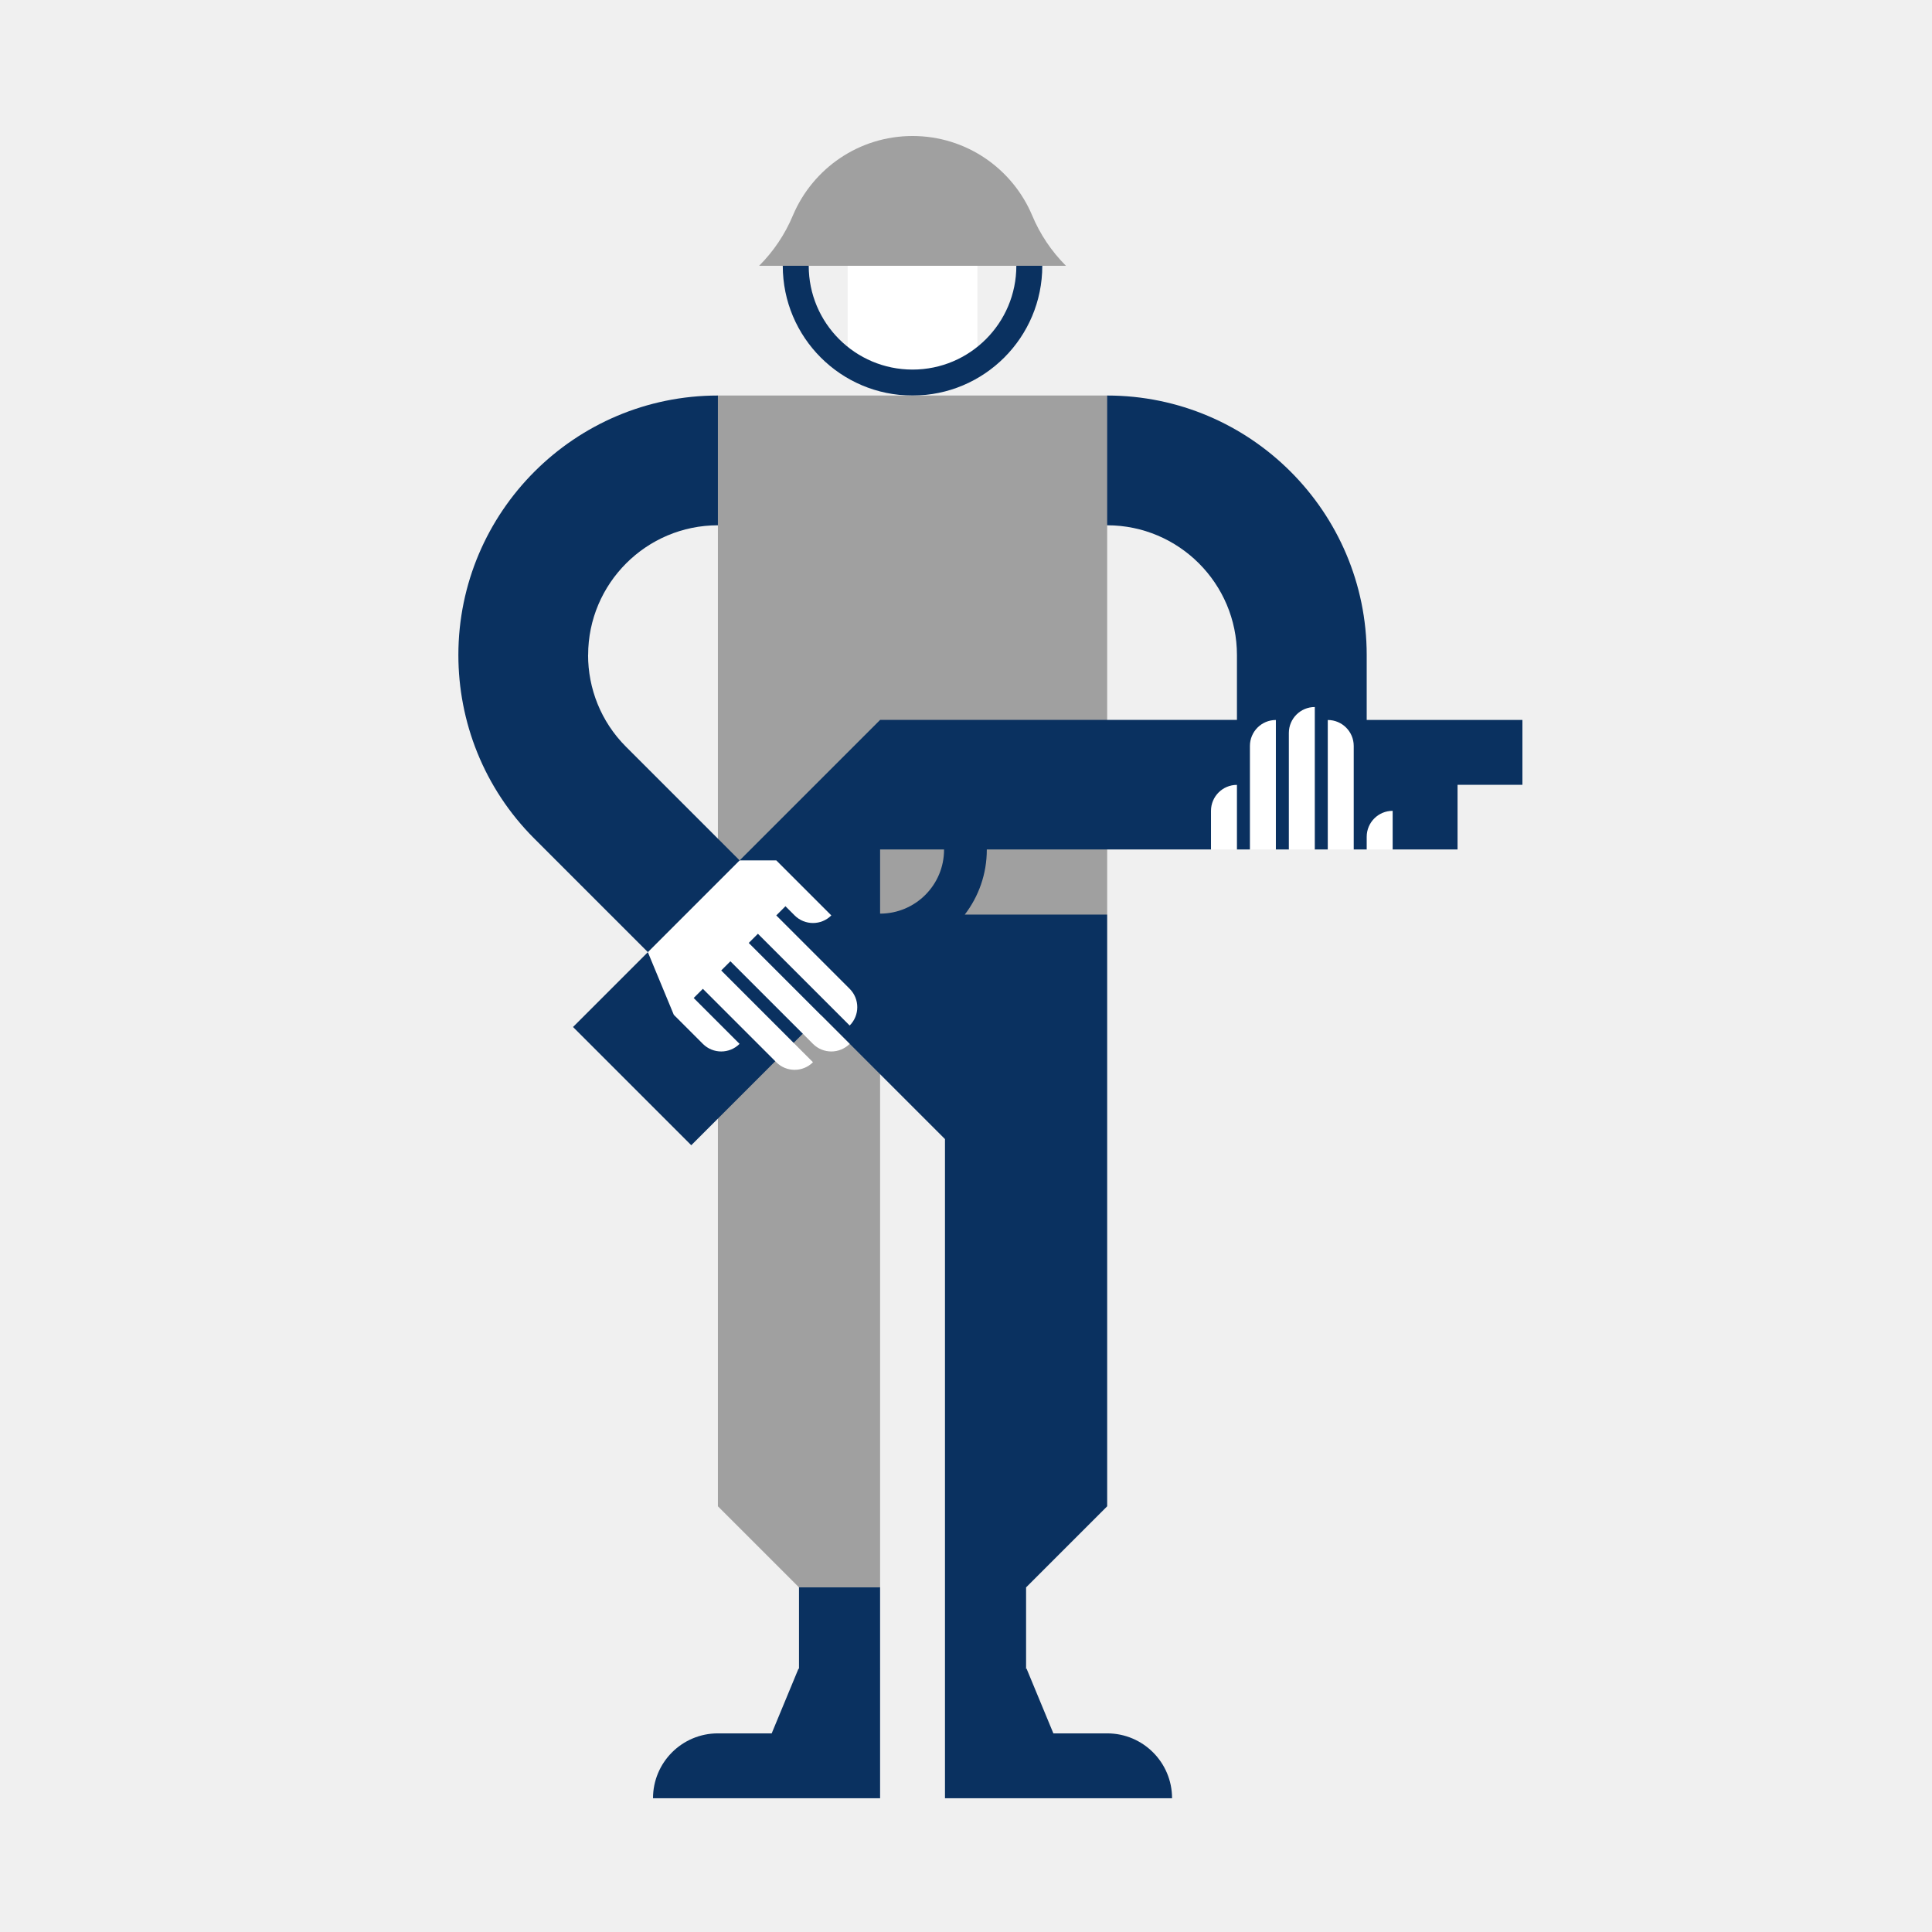
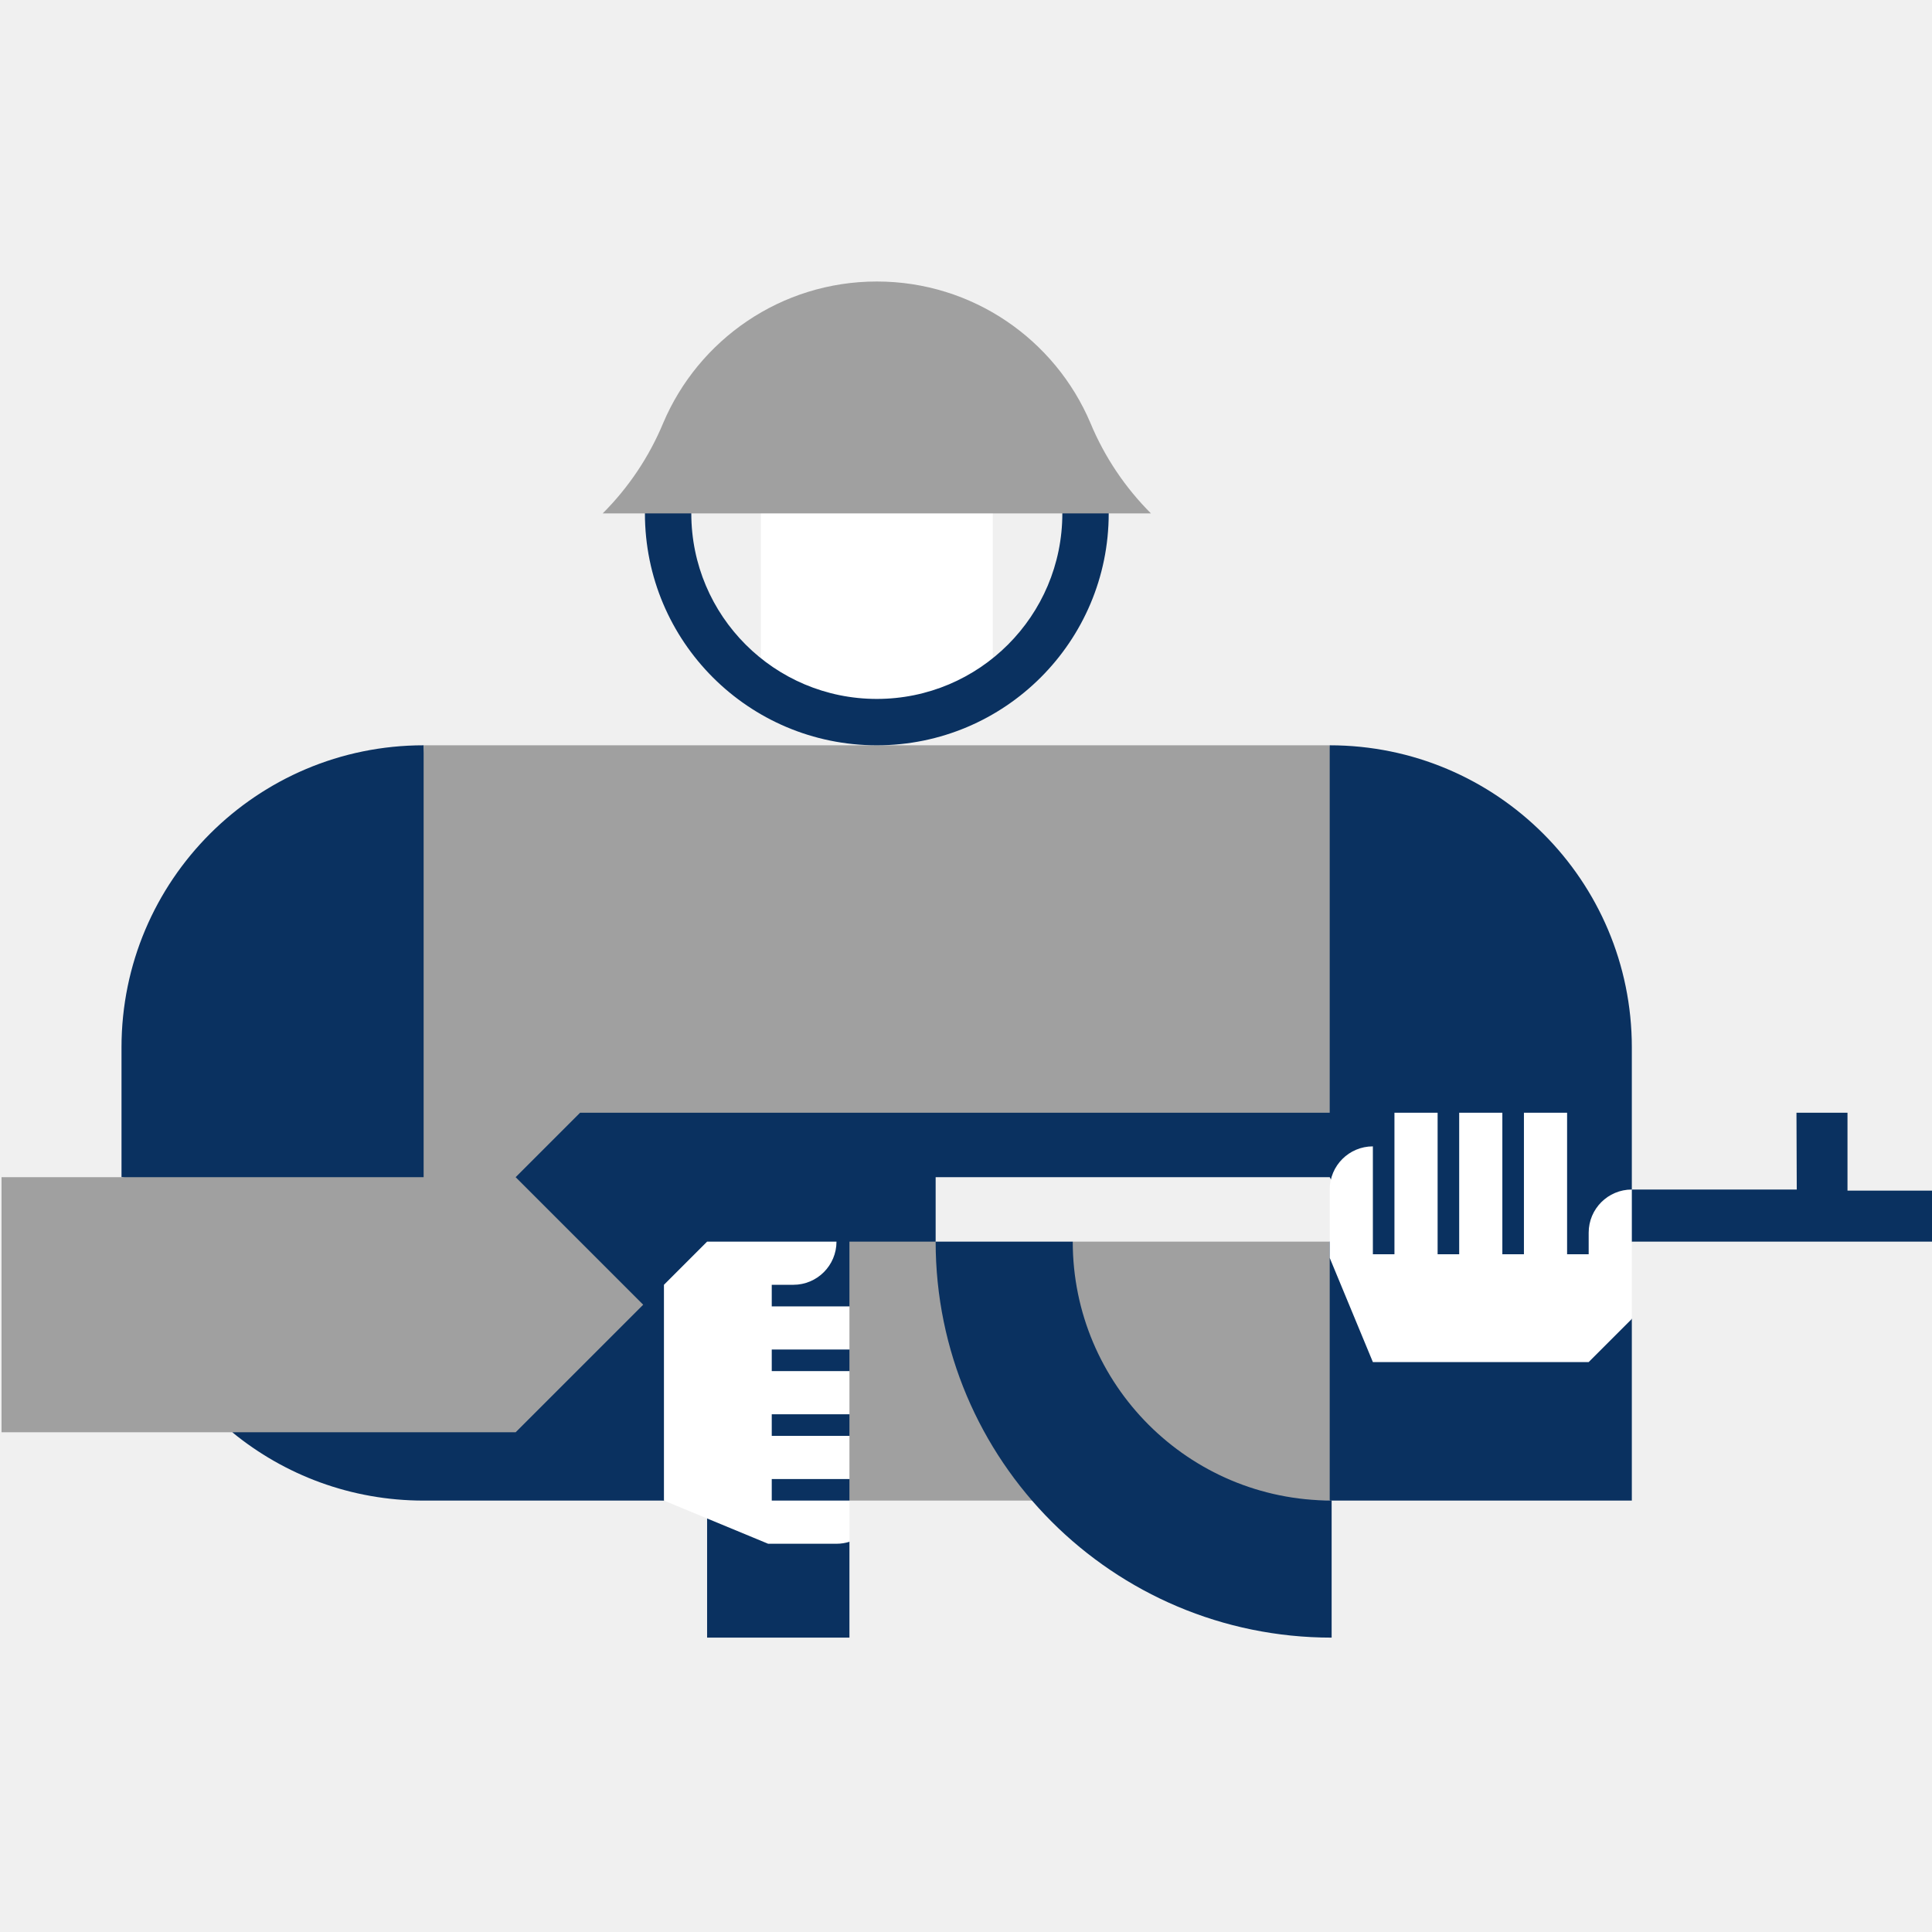
- <svg xmlns="http://www.w3.org/2000/svg" version="1.1" id="Layer_1" x="0px" y="0px" viewBox="0 0 650 650" enable-background="new 0 0 650 650" xml:space="preserve">
-   <path fill="#0A3160" d="M296.099,534.056l-27.285-27.285v54.573h-0.001v0.204l-0.142-0.204l-9.042,21.828h-18.102  c-12.055,0-21.828,9.773-21.828,21.828h76.399h0l0-0.002L296.099,534.056z" />
-   <path fill="#FFFFFF" d="M307.013,128.341c8.262,0,15.848-2.875,21.828-7.671V76.486h-43.657v44.184  C291.165,125.466,298.751,128.341,307.013,128.341z" />
-   <path fill="#0A3160" d="M341.938,83.359v6.056c0,19.289-15.637,34.926-34.926,34.926c-19.289,0-34.926-15.637-34.926-34.926v-6.056  h-8.731v6.056c0,24.111,19.546,43.656,43.656,43.656c24.111,0,43.656-19.545,43.656-43.656v-6.056H341.938z" />
-   <path fill="#A0A0A0" d="M347.221,72.381c-6.637-15.647-22.141-26.623-40.208-26.623l0,0l0,0l0,0l0,0  c-18.067,0-33.571,10.975-40.208,26.623c-2.662,6.419-6.56,12.196-11.399,17.034h51.607l0,0h51.607  C353.782,84.578,349.883,78.8,347.221,72.381z" />
-   <polygon fill="#A0A0A0" points="372.498,133.072 241.528,133.072 219.699,154.9 241.528,176.729 241.528,506.77 268.815,534.055   296.099,534.056 296.099,361.399 372.498,307.699 372.498,176.729 394.327,154.901 " />
-   <path fill="#0A3160" d="M459.812,242.207v-21.822c0-48.145-39.168-87.314-87.313-87.314v43.657  c24.073,0,43.657,19.584,43.657,43.657v21.822l-120.058,0v0.003l-47.258,47.258l-38.223-38.223  c-8.508-8.509-12.764-19.684-12.766-30.86h0.021c0-24.073,19.584-43.657,43.657-43.657v-43.657  c-48.141,0-87.308,39.163-87.314,87.304c0,0.001,0,0.002,0,0.003c0,0.002,0,0.004,0,0.007h0  c0.002,22.356,8.512,44.712,25.532,61.731l0,0l38.223,38.223l-25.181,25.181l39.779,39.779l43.715-43.715l41.644,41.644l0,221.772  l0,0.001h0h76.399c0-12.055-9.772-21.828-21.828-21.828h-18.102l-9.042-21.828l-0.141,0.204v-0.204h0v-27.289l27.285-27.284V307.699  h-47.907c4.643-6.05,7.409-13.617,7.409-21.833v-0.066h75.424l4.366-4.366l4.366,4.366h4.365l4.366-4.366l4.366,4.366h4.365  l4.366-4.366l4.366,4.366h4.366l4.366-4.366l4.366,4.366h4.366l4.366-4.366l4.366,4.366h21.828v-21.763H512.2v-21.828H459.812z   M317.614,285.866c0,11.882-9.632,21.515-21.515,21.515v-21.581h21.515V285.866z" />
-   <path fill="#FFFFFF" d="M248.82,351.199l-6.174-6.174l-6.174-6.174l-3.087-3.087l3.087-3.087l24.696,24.696  c3.41,3.41,8.938,3.41,12.348,0l-6.174-6.174l-6.174-6.174l-18.522-18.522l3.087-3.087l27.783,27.783c3.41,3.41,8.938,3.41,12.348,0  l-6.174-6.174l-6.174-6.174l-21.609-21.609l3.087-3.087l18.522,18.522l6.174,6.174l6.174,6.174c3.41-3.41,3.41-8.938,0-12.348  l-24.696-24.696l3.087-3.087l3.087,3.087c3.41,3.41,8.938,3.41,12.348,0l-6.174-6.174l-6.174-6.174l-6.16-6.16h-12.348l-3.087,3.087  l-6.174,6.174l-3.087,3.087l-6.174,6.174l-3.087,3.087l-6.174,6.174l-3.087,3.087l8.731,21.079l9.777,9.777  C239.882,354.609,245.41,354.609,248.82,351.199z" />
+ <svg xmlns="http://www.w3.org/2000/svg" version="1.1" id="Layer_1" x="0px" y="0px" width="650px" height="650px" viewBox="0 0 650 650" enable-background="new 0 0 650 650" xml:space="preserve">
  <g>
-     <path fill="#FFFFFF" d="M468.543,285.799v-4.274v-8.731c-4.822,0-8.731,3.909-8.731,8.731v4.274H468.543z" />
-     <path fill="#FFFFFF" d="M442.349,285.799v-30.468V246.6v-8.731c-4.822,0-8.731,3.909-8.731,8.731v39.199H442.349z" />
-     <path fill="#FFFFFF" d="M455.446,285.799v-34.834c0-4.822-3.909-8.731-8.731-8.731v8.731v8.731v26.102H455.446z" />
-     <path fill="#FFFFFF" d="M429.252,285.799v-26.102v-8.731v-8.731c-4.822,0-8.731,3.909-8.731,8.731v34.834H429.252z" />
-     <path fill="#FFFFFF" d="M416.155,285.799v-4.274v-8.731v-8.731c-4.822,0-8.731,3.909-8.731,8.731v13.005H416.155z" />
+     <path fill="#0A3160" d="M156,416.306l-13.476-165.559c-56.137,0-101.645,45.507-101.645,101.644v43.655L156,416.306z" />
+     <polygon fill="#A0A0A0" points="447.367,386.046 457.367,325 447.367,250.747 142.524,250.747 142.524,396.046 0.517,396.046    0.517,481.873 78.148,481.873 223.375,504.858 447.367,504.858 457.367,468 447.367,417.734 360.914,417.734 336.333,429.734    314.788,417.734 304.788,408.734 304.788,386.046  " />
+     <path fill="#0A3160" d="M447.367,250.747v123.61H195.171l-21.688,21.688l0,0l42.914,42.914l-42.914,42.913H78.148   c17.53,14.364,39.945,22.985,64.376,22.985h80.852l14.521-0.191v46.294h47.886v-32.25l-4-7.544l4-6.309v-7.259l-4-7.432l4-7.09   v-7.26l-5-7.261l5-7.26v-7.26l-5-7.369l5-7.152v-21.781h0.203h28.802v-21.688h132.579l7,12.954l-7,8.734v87.124h101.645v-61.125   l-8-13.232l8-12.767v-65.342C549.012,296.254,503.504,250.747,447.367,250.747z" />
+     <g>
+       <path fill="#FFFFFF" d="M294.998,242.292c14.764,0,28.322-5.138,39.009-13.708v-78.961h-78.019v78.961    C266.675,237.154,280.232,242.292,294.998,242.292z" />
+       <path fill="#0A3160" d="M357.413,161.905v10.824c0,34.471-27.944,62.416-62.416,62.416s-62.416-27.945-62.416-62.416v-10.824    h-15.604v10.824c0,43.089,34.931,78.019,78.019,78.019c43.089,0,78.019-34.93,78.019-78.019v-10.824H357.413z" />
+       <path fill="#A0A0A0" d="M366.854,142.287c-11.861-27.963-39.568-47.578-71.857-47.578l0,0l0,0l0,0l0,0    c-32.288,0-59.996,19.614-71.857,47.578c-4.757,11.471-11.724,21.796-20.37,30.441h92.227l0,0h92.228    C378.578,164.083,371.611,153.758,366.854,142.287z" />
+     </g>
+     <polygon fill="#0A3160" points="650.517,400.569 621.569,400.569 621.569,374.358 604.404,374.358 604.5,400.208 549.012,400.208    545.012,409.5 549.012,417.734 650.517,417.734  " />
+     <path fill="#0A3160" d="M527.23,417.734h7.261v-3.009c0-7.994,6.46-14.475,14.444-14.517   c-11.438-1.902-20.369-11.207-21.705-22.827V417.734z" />
+     <path fill="#FFFFFF" d="M259.646,454.036h26.138v-14.521h-26.138v-7.261h7.26c8.02,0,14.521-6.5,14.521-14.521h-43.528   l-14.521,14.521v72.604l35.057,14.521h22.993c1.519,0,2.982-0.235,4.357-0.667v-13.853h-26.138v-7.26h26.138v-14.521h-26.138v-7.26   h26.138v-14.521h-26.138V454.036z" />
+     <path fill="#FFFFFF" d="M461.888,385.684v36.301h7.26v-47.628h14.521v47.628h7.26v-47.628h14.52v47.628h7.261v-47.628h14.521   v47.628h7.261v-7.26c0-8.02,6.501-14.521,14.521-14.521v17.529v26l-14.521,14.521h-72.604l-14.521-35.056v-22.994   C447.367,392.185,453.868,385.684,461.888,385.684z" />
+     <path fill="#0A3160" d="M360.914,417.734h-46.126c0,73.579,59.648,133.227,133.227,133.227v-46.125   C399.911,504.835,360.914,465.839,360.914,417.734z" />
  </g>
</svg>
